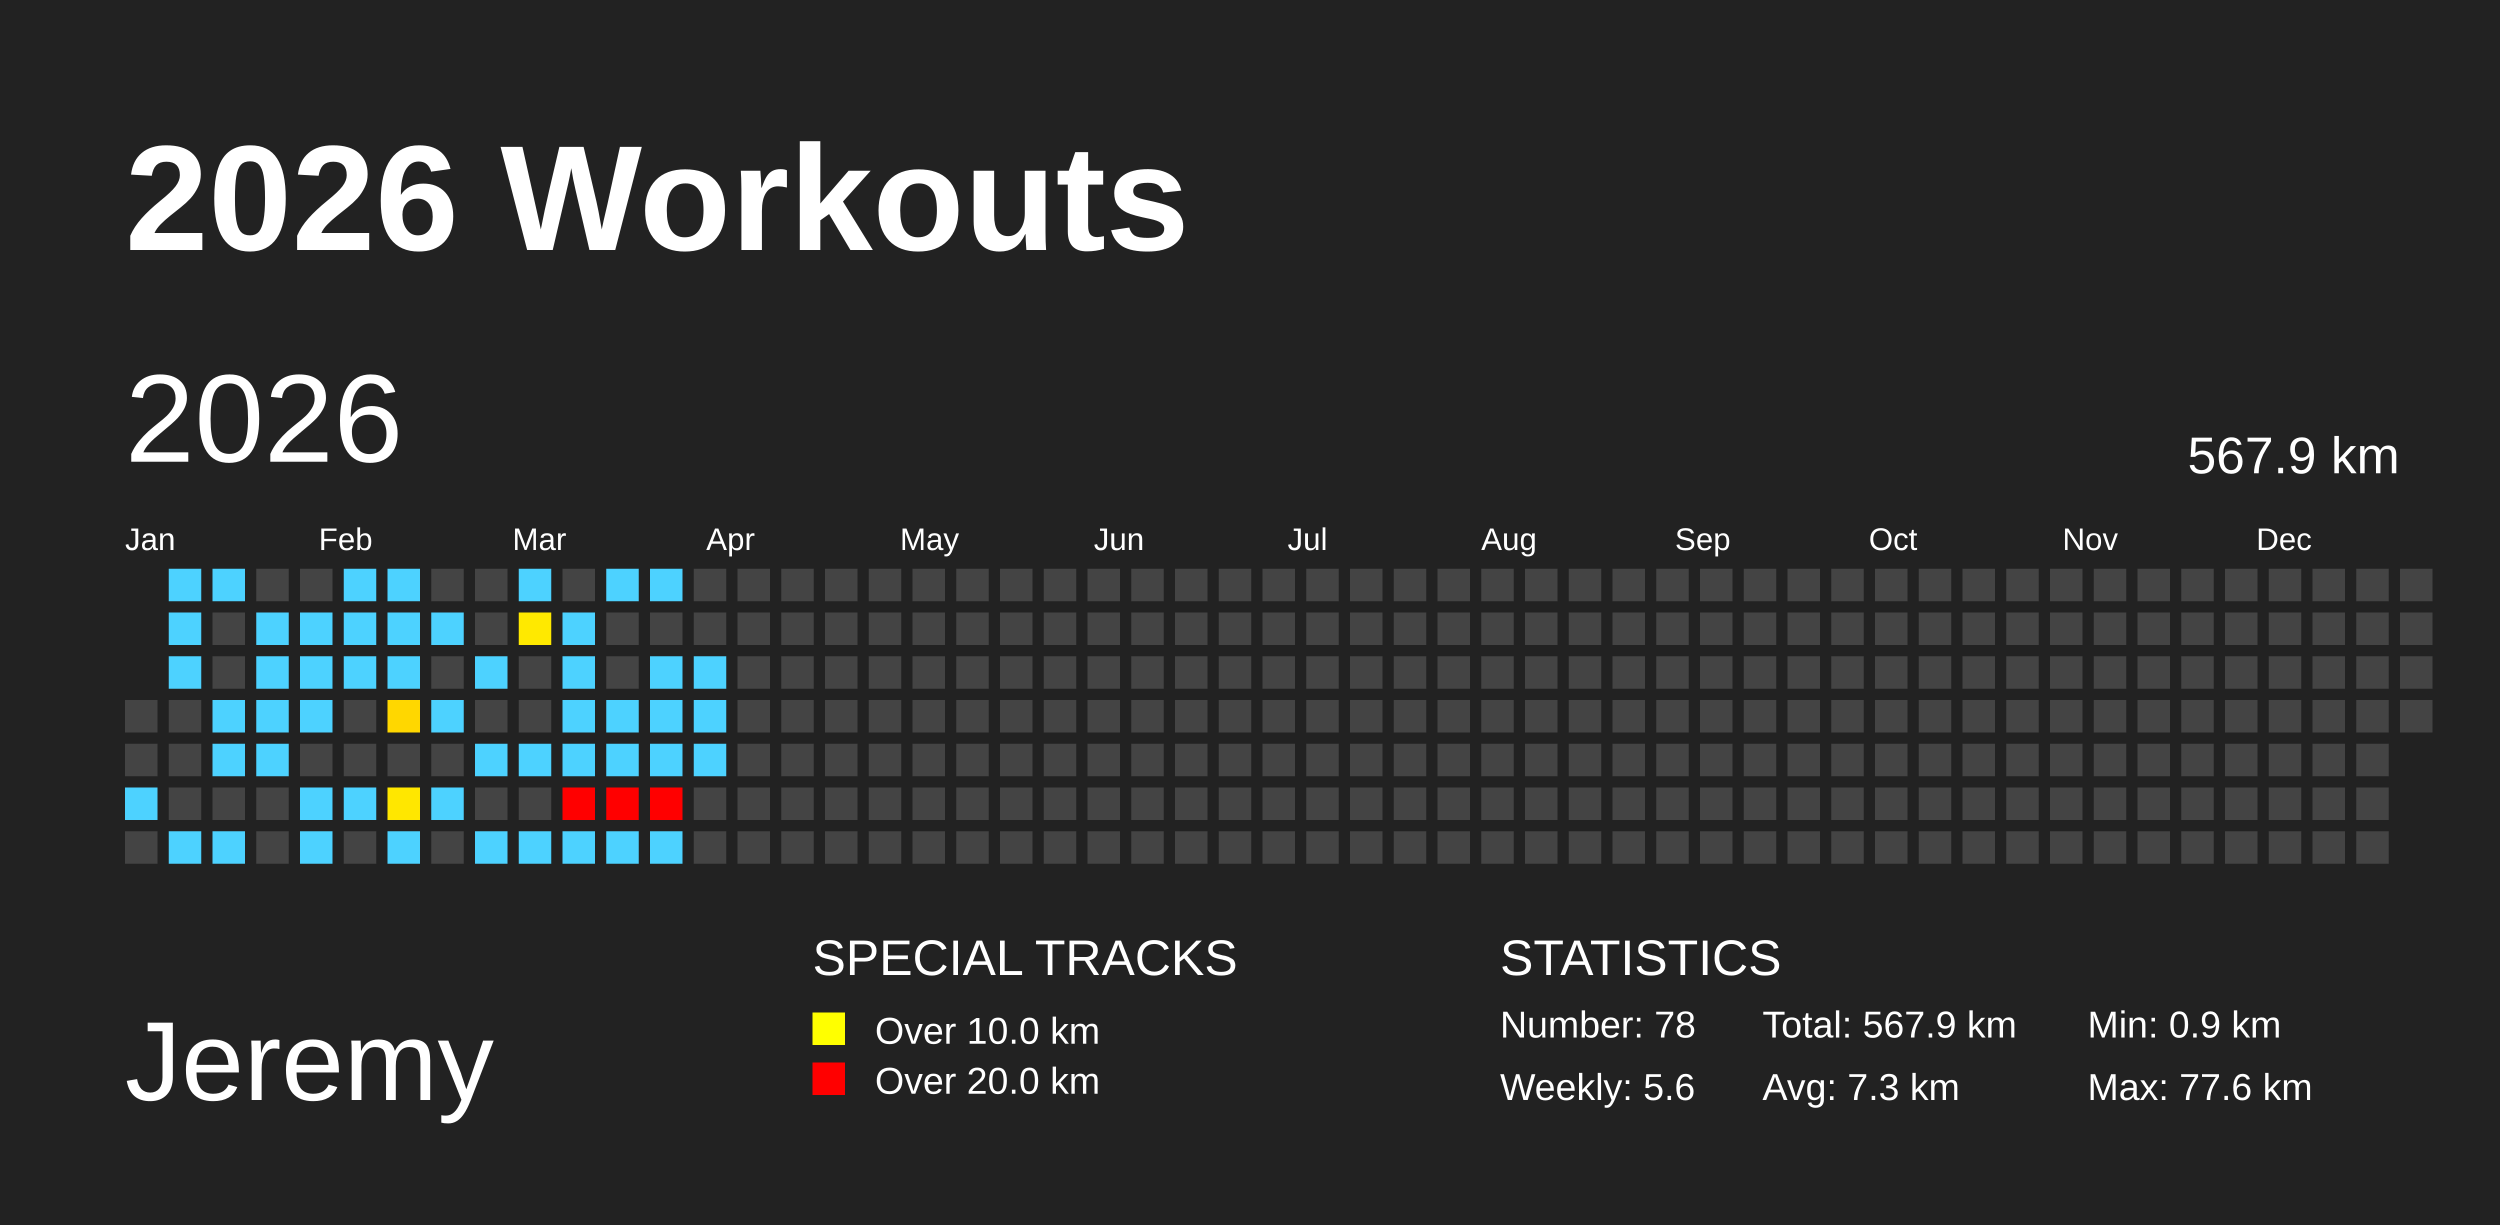
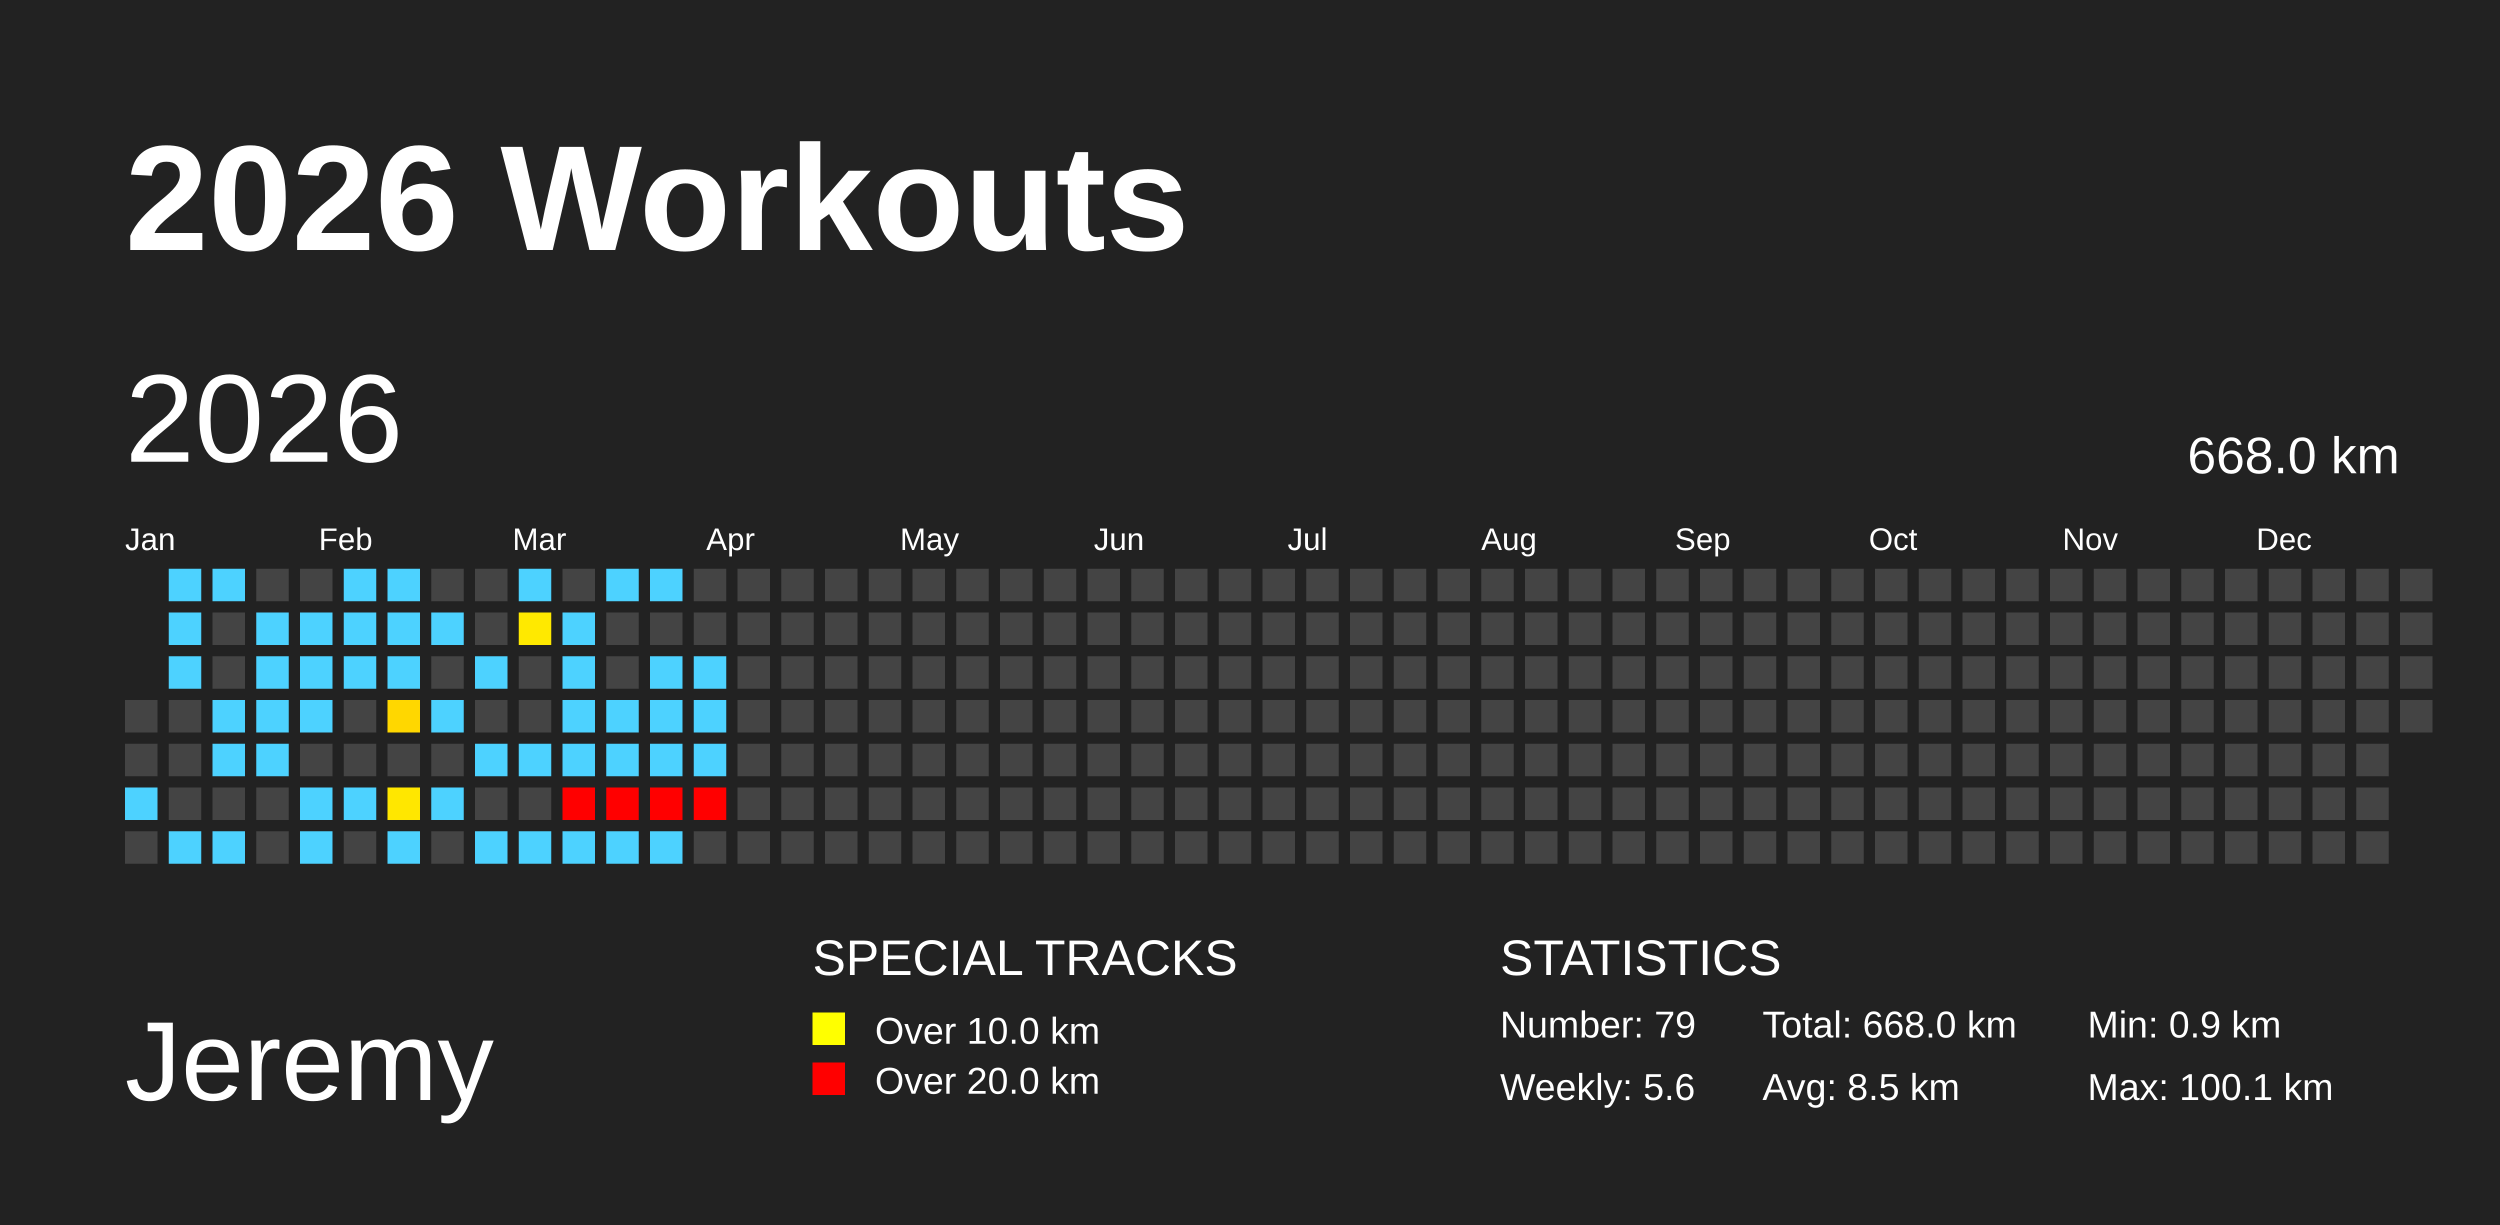
<svg xmlns="http://www.w3.org/2000/svg" baseProfile="full" height="98mm" version="1.1" viewBox="0,0,200,98" width="200mm">
  <defs />
  <rect fill="#222222" height="98" width="200" x="0" y="0" />
  <text fill="#FFFFFF" style="font-size:12px; font-family:Arial; font-weight:bold;" x="10" y="20">2026 Workouts</text>
  <text fill="#FFFFFF" style="font-size:9px; font-family:Arial" x="10" y="88">Jeremy</text>
  <text fill="#FFFFFF" style="font-size:4px; font-family:Arial" x="65" y="78">SPECIAL TRACKS</text>
  <rect fill="yellow" height="2.6" width="2.6" x="65" y="81" />
  <text fill="#FFFFFF" style="font-size:3px; font-family:Arial" x="70" y="83.5">Over 10.0 km</text>
  <rect fill="red" height="2.6" width="2.6" x="65" y="85" />
  <text fill="#FFFFFF" style="font-size:3px; font-family:Arial" x="70" y="87.5">Over 20.0 km</text>
  <text fill="#FFFFFF" style="font-size:4px; font-family:Arial" x="120" y="78">STATISTICS</text>
-   <text fill="#FFFFFF" style="font-size:3px; font-family:Arial" x="120" y="83">Number: 78</text>
+   <text fill="#FFFFFF" style="font-size:3px; font-family:Arial" x="120" y="83">Number: 79</text>
  <text fill="#FFFFFF" style="font-size:3px; font-family:Arial" x="120" y="88">Weekly: 5.6</text>
-   <text fill="#FFFFFF" style="font-size:3px; font-family:Arial" x="141" y="83">Total: 567.9 km</text>
-   <text fill="#FFFFFF" style="font-size:3px; font-family:Arial" x="141" y="88">Avg: 7.3 km</text>
+   <text fill="#FFFFFF" style="font-size:3px; font-family:Arial" x="141" y="83">Total: 668.0 km</text>
+   <text fill="#FFFFFF" style="font-size:3px; font-family:Arial" x="141" y="88">Avg: 8.5 km</text>
  <text fill="#FFFFFF" style="font-size:3px; font-family:Arial" x="167" y="83">Min: 0.9 km</text>
-   <text fill="#FFFFFF" style="font-size:3px; font-family:Arial" x="167" y="88">Max: 77.6 km</text>
+   <text fill="#FFFFFF" style="font-size:3px; font-family:Arial" x="167" y="88">Max: 100.1 km</text>
  <text dominant-baseline="hanging" fill="#FFFFFF" style="font-size:10.0px; font-family:Arial;" x="10" y="30">2026</text>
-   <text dominant-baseline="hanging" fill="#FFFFFF" style="font-size:4.125px; font-family:Arial;" x="175" y="35">567.9 km</text>
+   <text dominant-baseline="hanging" fill="#FFFFFF" style="font-size:4.125px; font-family:Arial;" x="175" y="35">668.0 km</text>
  <text fill="#FFFFFF" style="font-size:2.5px; font-family:Arial" x="10.0" y="44">Jan</text>
  <text fill="#FFFFFF" style="font-size:2.5px; font-family:Arial" x="25.5" y="44">Feb</text>
  <text fill="#FFFFFF" style="font-size:2.5px; font-family:Arial" x="41.0" y="44">Mar</text>
  <text fill="#FFFFFF" style="font-size:2.5px; font-family:Arial" x="56.5" y="44">Apr</text>
  <text fill="#FFFFFF" style="font-size:2.5px; font-family:Arial" x="72.0" y="44">May</text>
  <text fill="#FFFFFF" style="font-size:2.5px; font-family:Arial" x="87.5" y="44">Jun</text>
  <text fill="#FFFFFF" style="font-size:2.5px; font-family:Arial" x="103.0" y="44">Jul</text>
  <text fill="#FFFFFF" style="font-size:2.5px; font-family:Arial" x="118.5" y="44">Aug</text>
  <text fill="#FFFFFF" style="font-size:2.5px; font-family:Arial" x="134.0" y="44">Sep</text>
  <text fill="#FFFFFF" style="font-size:2.5px; font-family:Arial" x="149.5" y="44">Oct</text>
  <text fill="#FFFFFF" style="font-size:2.5px; font-family:Arial" x="165.0" y="44">Nov</text>
  <text fill="#FFFFFF" style="font-size:2.5px; font-family:Arial" x="180.5" y="44">Dec</text>
  <rect fill="#444444" height="2.6" width="2.6" x="10.0" y="56.0" />
  <rect fill="#444444" height="2.6" width="2.6" x="10.0" y="59.5" />
  <rect fill="#4dd2ff" height="2.6" width="2.6" x="10.0" y="63.0" />
  <rect fill="#444444" height="2.6" width="2.6" x="10.0" y="66.5" />
  <rect fill="#4dd2ff" height="2.6" width="2.6" x="13.5" y="45.5" />
  <rect fill="#4dd2ff" height="2.6" width="2.6" x="13.5" y="49.0" />
  <rect fill="#4dd2ff" height="2.6" width="2.6" x="13.5" y="52.5" />
  <rect fill="#444444" height="2.6" width="2.6" x="13.5" y="56.0" />
  <rect fill="#444444" height="2.6" width="2.6" x="13.5" y="59.5" />
  <rect fill="#444444" height="2.6" width="2.6" x="13.5" y="63.0" />
  <rect fill="#4dd2ff" height="2.6" width="2.6" x="13.5" y="66.5" />
  <rect fill="#4dd2ff" height="2.6" width="2.6" x="17.0" y="45.5" />
  <rect fill="#444444" height="2.6" width="2.6" x="17.0" y="49.0" />
  <rect fill="#444444" height="2.6" width="2.6" x="17.0" y="52.5" />
  <rect fill="#4dd2ff" height="2.6" width="2.6" x="17.0" y="56.0" />
  <rect fill="#4dd2ff" height="2.6" width="2.6" x="17.0" y="59.5" />
  <rect fill="#444444" height="2.6" width="2.6" x="17.0" y="63.0" />
  <rect fill="#4dd2ff" height="2.6" width="2.6" x="17.0" y="66.5" />
  <rect fill="#444444" height="2.6" width="2.6" x="20.5" y="45.5" />
  <rect fill="#4dd2ff" height="2.6" width="2.6" x="20.5" y="49.0" />
  <rect fill="#4dd2ff" height="2.6" width="2.6" x="20.5" y="52.5" />
  <rect fill="#4dd2ff" height="2.6" width="2.6" x="20.5" y="56.0" />
  <rect fill="#4dd2ff" height="2.6" width="2.6" x="20.5" y="59.5" />
  <rect fill="#444444" height="2.6" width="2.6" x="20.5" y="63.0" />
  <rect fill="#444444" height="2.6" width="2.6" x="20.5" y="66.5" />
  <rect fill="#444444" height="2.6" width="2.6" x="24.0" y="45.5" />
  <rect fill="#4dd2ff" height="2.6" width="2.6" x="24.0" y="49.0" />
  <rect fill="#4dd2ff" height="2.6" width="2.6" x="24.0" y="52.5" />
  <rect fill="#4dd2ff" height="2.6" width="2.6" x="24.0" y="56.0" />
  <rect fill="#444444" height="2.6" width="2.6" x="24.0" y="59.5" />
  <rect fill="#4dd2ff" height="2.6" width="2.6" x="24.0" y="63.0" />
  <rect fill="#4dd2ff" height="2.6" width="2.6" x="24.0" y="66.5" />
  <rect fill="#4dd2ff" height="2.6" width="2.6" x="27.5" y="45.5" />
  <rect fill="#4dd2ff" height="2.6" width="2.6" x="27.5" y="49.0" />
  <rect fill="#4dd2ff" height="2.6" width="2.6" x="27.5" y="52.5" />
  <rect fill="#444444" height="2.6" width="2.6" x="27.5" y="56.0" />
  <rect fill="#444444" height="2.6" width="2.6" x="27.5" y="59.5" />
  <rect fill="#4dd2ff" height="2.6" width="2.6" x="27.5" y="63.0" />
  <rect fill="#444444" height="2.6" width="2.6" x="27.5" y="66.5" />
  <rect fill="#4dd2ff" height="2.6" width="2.6" x="31.0" y="45.5" />
  <rect fill="#4dd2ff" height="2.6" width="2.6" x="31.0" y="49.0" />
  <rect fill="#4dd2ff" height="2.6" width="2.6" x="31.0" y="52.5" />
  <rect fill="#ffd700" height="2.6" width="2.6" x="31.0" y="56.0" />
  <rect fill="#444444" height="2.6" width="2.6" x="31.0" y="59.5" />
  <rect fill="#ffe700" height="2.6" width="2.6" x="31.0" y="63.0" />
  <rect fill="#4dd2ff" height="2.6" width="2.6" x="31.0" y="66.5" />
  <rect fill="#444444" height="2.6" width="2.6" x="34.5" y="45.5" />
  <rect fill="#4dd2ff" height="2.6" width="2.6" x="34.5" y="49.0" />
  <rect fill="#444444" height="2.6" width="2.6" x="34.5" y="52.5" />
  <rect fill="#4dd2ff" height="2.6" width="2.6" x="34.5" y="56.0" />
  <rect fill="#444444" height="2.6" width="2.6" x="34.5" y="59.5" />
  <rect fill="#4dd2ff" height="2.6" width="2.6" x="34.5" y="63.0" />
  <rect fill="#444444" height="2.6" width="2.6" x="34.5" y="66.5" />
  <rect fill="#444444" height="2.6" width="2.6" x="38.0" y="45.5" />
  <rect fill="#444444" height="2.6" width="2.6" x="38.0" y="49.0" />
  <rect fill="#4dd2ff" height="2.6" width="2.6" x="38.0" y="52.5" />
  <rect fill="#444444" height="2.6" width="2.6" x="38.0" y="56.0" />
  <rect fill="#4dd2ff" height="2.6" width="2.6" x="38.0" y="59.5" />
  <rect fill="#444444" height="2.6" width="2.6" x="38.0" y="63.0" />
  <rect fill="#4dd2ff" height="2.6" width="2.6" x="38.0" y="66.5" />
  <rect fill="#4dd2ff" height="2.6" width="2.6" x="41.5" y="45.5" />
  <rect fill="#ffe900" height="2.6" width="2.6" x="41.5" y="49.0" />
  <rect fill="#444444" height="2.6" width="2.6" x="41.5" y="52.5" />
  <rect fill="#444444" height="2.6" width="2.6" x="41.5" y="56.0" />
  <rect fill="#4dd2ff" height="2.6" width="2.6" x="41.5" y="59.5" />
  <rect fill="#444444" height="2.6" width="2.6" x="41.5" y="63.0" />
  <rect fill="#4dd2ff" height="2.6" width="2.6" x="41.5" y="66.5" />
  <rect fill="#444444" height="2.6" width="2.6" x="45.0" y="45.5" />
  <rect fill="#4dd2ff" height="2.6" width="2.6" x="45.0" y="49.0" />
  <rect fill="#4dd2ff" height="2.6" width="2.6" x="45.0" y="52.5" />
  <rect fill="#4dd2ff" height="2.6" width="2.6" x="45.0" y="56.0" />
  <rect fill="#4dd2ff" height="2.6" width="2.6" x="45.0" y="59.5" />
  <rect fill="red" height="2.6" width="2.6" x="45.0" y="63.0" />
  <rect fill="#4dd2ff" height="2.6" width="2.6" x="45.0" y="66.5" />
  <rect fill="#4dd2ff" height="2.6" width="2.6" x="48.5" y="45.5" />
  <rect fill="#444444" height="2.6" width="2.6" x="48.5" y="49.0" />
  <rect fill="#444444" height="2.6" width="2.6" x="48.5" y="52.5" />
  <rect fill="#4dd2ff" height="2.6" width="2.6" x="48.5" y="56.0" />
  <rect fill="#4dd2ff" height="2.6" width="2.6" x="48.5" y="59.5" />
  <rect fill="red" height="2.6" width="2.6" x="48.5" y="63.0" />
  <rect fill="#4dd2ff" height="2.6" width="2.6" x="48.5" y="66.5" />
  <rect fill="#4dd2ff" height="2.6" width="2.6" x="52.0" y="45.5" />
  <rect fill="#444444" height="2.6" width="2.6" x="52.0" y="49.0" />
  <rect fill="#4dd2ff" height="2.6" width="2.6" x="52.0" y="52.5" />
  <rect fill="#4dd2ff" height="2.6" width="2.6" x="52.0" y="56.0" />
  <rect fill="#4dd2ff" height="2.6" width="2.6" x="52.0" y="59.5" />
  <rect fill="red" height="2.6" width="2.6" x="52.0" y="63.0" />
  <rect fill="#4dd2ff" height="2.6" width="2.6" x="52.0" y="66.5" />
  <rect fill="#444444" height="2.6" width="2.6" x="55.5" y="45.5" />
  <rect fill="#444444" height="2.6" width="2.6" x="55.5" y="49.0" />
  <rect fill="#4dd2ff" height="2.6" width="2.6" x="55.5" y="52.5" />
  <rect fill="#4dd2ff" height="2.6" width="2.6" x="55.5" y="56.0" />
  <rect fill="#4dd2ff" height="2.6" width="2.6" x="55.5" y="59.5" />
-   <rect fill="#444444" height="2.6" width="2.6" x="55.5" y="63.0" />
+   <rect fill="red" height="2.6" width="2.6" x="55.5" y="63.0" />
  <rect fill="#444444" height="2.6" width="2.6" x="55.5" y="66.5" />
  <rect fill="#444444" height="2.6" width="2.6" x="59.0" y="45.5" />
  <rect fill="#444444" height="2.6" width="2.6" x="59.0" y="49.0" />
  <rect fill="#444444" height="2.6" width="2.6" x="59.0" y="52.5" />
  <rect fill="#444444" height="2.6" width="2.6" x="59.0" y="56.0" />
  <rect fill="#444444" height="2.6" width="2.6" x="59.0" y="59.5" />
  <rect fill="#444444" height="2.6" width="2.6" x="59.0" y="63.0" />
  <rect fill="#444444" height="2.6" width="2.6" x="59.0" y="66.5" />
  <rect fill="#444444" height="2.6" width="2.6" x="62.5" y="45.5" />
  <rect fill="#444444" height="2.6" width="2.6" x="62.5" y="49.0" />
  <rect fill="#444444" height="2.6" width="2.6" x="62.5" y="52.5" />
  <rect fill="#444444" height="2.6" width="2.6" x="62.5" y="56.0" />
  <rect fill="#444444" height="2.6" width="2.6" x="62.5" y="59.5" />
  <rect fill="#444444" height="2.6" width="2.6" x="62.5" y="63.0" />
  <rect fill="#444444" height="2.6" width="2.6" x="62.5" y="66.5" />
  <rect fill="#444444" height="2.6" width="2.6" x="66.0" y="45.5" />
  <rect fill="#444444" height="2.6" width="2.6" x="66.0" y="49.0" />
  <rect fill="#444444" height="2.6" width="2.6" x="66.0" y="52.5" />
  <rect fill="#444444" height="2.6" width="2.6" x="66.0" y="56.0" />
  <rect fill="#444444" height="2.6" width="2.6" x="66.0" y="59.5" />
  <rect fill="#444444" height="2.6" width="2.6" x="66.0" y="63.0" />
  <rect fill="#444444" height="2.6" width="2.6" x="66.0" y="66.5" />
  <rect fill="#444444" height="2.6" width="2.6" x="69.5" y="45.5" />
  <rect fill="#444444" height="2.6" width="2.6" x="69.5" y="49.0" />
  <rect fill="#444444" height="2.6" width="2.6" x="69.5" y="52.5" />
  <rect fill="#444444" height="2.6" width="2.6" x="69.5" y="56.0" />
  <rect fill="#444444" height="2.6" width="2.6" x="69.5" y="59.5" />
  <rect fill="#444444" height="2.6" width="2.6" x="69.5" y="63.0" />
  <rect fill="#444444" height="2.6" width="2.6" x="69.5" y="66.5" />
  <rect fill="#444444" height="2.6" width="2.6" x="73.0" y="45.5" />
  <rect fill="#444444" height="2.6" width="2.6" x="73.0" y="49.0" />
  <rect fill="#444444" height="2.6" width="2.6" x="73.0" y="52.5" />
  <rect fill="#444444" height="2.6" width="2.6" x="73.0" y="56.0" />
  <rect fill="#444444" height="2.6" width="2.6" x="73.0" y="59.5" />
  <rect fill="#444444" height="2.6" width="2.6" x="73.0" y="63.0" />
  <rect fill="#444444" height="2.6" width="2.6" x="73.0" y="66.5" />
  <rect fill="#444444" height="2.6" width="2.6" x="76.5" y="45.5" />
  <rect fill="#444444" height="2.6" width="2.6" x="76.5" y="49.0" />
  <rect fill="#444444" height="2.6" width="2.6" x="76.5" y="52.5" />
  <rect fill="#444444" height="2.6" width="2.6" x="76.5" y="56.0" />
  <rect fill="#444444" height="2.6" width="2.6" x="76.5" y="59.5" />
  <rect fill="#444444" height="2.6" width="2.6" x="76.5" y="63.0" />
  <rect fill="#444444" height="2.6" width="2.6" x="76.5" y="66.5" />
  <rect fill="#444444" height="2.6" width="2.6" x="80.0" y="45.5" />
  <rect fill="#444444" height="2.6" width="2.6" x="80.0" y="49.0" />
  <rect fill="#444444" height="2.6" width="2.6" x="80.0" y="52.5" />
  <rect fill="#444444" height="2.6" width="2.6" x="80.0" y="56.0" />
  <rect fill="#444444" height="2.6" width="2.6" x="80.0" y="59.5" />
  <rect fill="#444444" height="2.6" width="2.6" x="80.0" y="63.0" />
  <rect fill="#444444" height="2.6" width="2.6" x="80.0" y="66.5" />
  <rect fill="#444444" height="2.6" width="2.6" x="83.5" y="45.5" />
  <rect fill="#444444" height="2.6" width="2.6" x="83.5" y="49.0" />
  <rect fill="#444444" height="2.6" width="2.6" x="83.5" y="52.5" />
  <rect fill="#444444" height="2.6" width="2.6" x="83.5" y="56.0" />
  <rect fill="#444444" height="2.6" width="2.6" x="83.5" y="59.5" />
  <rect fill="#444444" height="2.6" width="2.6" x="83.5" y="63.0" />
  <rect fill="#444444" height="2.6" width="2.6" x="83.5" y="66.5" />
  <rect fill="#444444" height="2.6" width="2.6" x="87.0" y="45.5" />
  <rect fill="#444444" height="2.6" width="2.6" x="87.0" y="49.0" />
  <rect fill="#444444" height="2.6" width="2.6" x="87.0" y="52.5" />
  <rect fill="#444444" height="2.6" width="2.6" x="87.0" y="56.0" />
  <rect fill="#444444" height="2.6" width="2.6" x="87.0" y="59.5" />
  <rect fill="#444444" height="2.6" width="2.6" x="87.0" y="63.0" />
  <rect fill="#444444" height="2.6" width="2.6" x="87.0" y="66.5" />
  <rect fill="#444444" height="2.6" width="2.6" x="90.5" y="45.5" />
  <rect fill="#444444" height="2.6" width="2.6" x="90.5" y="49.0" />
  <rect fill="#444444" height="2.6" width="2.6" x="90.5" y="52.5" />
  <rect fill="#444444" height="2.6" width="2.6" x="90.5" y="56.0" />
  <rect fill="#444444" height="2.6" width="2.6" x="90.5" y="59.5" />
  <rect fill="#444444" height="2.6" width="2.6" x="90.5" y="63.0" />
  <rect fill="#444444" height="2.6" width="2.6" x="90.5" y="66.5" />
  <rect fill="#444444" height="2.6" width="2.6" x="94.0" y="45.5" />
  <rect fill="#444444" height="2.6" width="2.6" x="94.0" y="49.0" />
  <rect fill="#444444" height="2.6" width="2.6" x="94.0" y="52.5" />
  <rect fill="#444444" height="2.6" width="2.6" x="94.0" y="56.0" />
  <rect fill="#444444" height="2.6" width="2.6" x="94.0" y="59.5" />
  <rect fill="#444444" height="2.6" width="2.6" x="94.0" y="63.0" />
  <rect fill="#444444" height="2.6" width="2.6" x="94.0" y="66.5" />
  <rect fill="#444444" height="2.6" width="2.6" x="97.5" y="45.5" />
  <rect fill="#444444" height="2.6" width="2.6" x="97.5" y="49.0" />
  <rect fill="#444444" height="2.6" width="2.6" x="97.5" y="52.5" />
  <rect fill="#444444" height="2.6" width="2.6" x="97.5" y="56.0" />
  <rect fill="#444444" height="2.6" width="2.6" x="97.5" y="59.5" />
  <rect fill="#444444" height="2.6" width="2.6" x="97.5" y="63.0" />
  <rect fill="#444444" height="2.6" width="2.6" x="97.5" y="66.5" />
  <rect fill="#444444" height="2.6" width="2.6" x="101.0" y="45.5" />
  <rect fill="#444444" height="2.6" width="2.6" x="101.0" y="49.0" />
  <rect fill="#444444" height="2.6" width="2.6" x="101.0" y="52.5" />
  <rect fill="#444444" height="2.6" width="2.6" x="101.0" y="56.0" />
  <rect fill="#444444" height="2.6" width="2.6" x="101.0" y="59.5" />
  <rect fill="#444444" height="2.6" width="2.6" x="101.0" y="63.0" />
  <rect fill="#444444" height="2.6" width="2.6" x="101.0" y="66.5" />
  <rect fill="#444444" height="2.6" width="2.6" x="104.5" y="45.5" />
  <rect fill="#444444" height="2.6" width="2.6" x="104.5" y="49.0" />
  <rect fill="#444444" height="2.6" width="2.6" x="104.5" y="52.5" />
  <rect fill="#444444" height="2.6" width="2.6" x="104.5" y="56.0" />
  <rect fill="#444444" height="2.6" width="2.6" x="104.5" y="59.5" />
  <rect fill="#444444" height="2.6" width="2.6" x="104.5" y="63.0" />
  <rect fill="#444444" height="2.6" width="2.6" x="104.5" y="66.5" />
  <rect fill="#444444" height="2.6" width="2.6" x="108.0" y="45.5" />
  <rect fill="#444444" height="2.6" width="2.6" x="108.0" y="49.0" />
  <rect fill="#444444" height="2.6" width="2.6" x="108.0" y="52.5" />
  <rect fill="#444444" height="2.6" width="2.6" x="108.0" y="56.0" />
  <rect fill="#444444" height="2.6" width="2.6" x="108.0" y="59.5" />
  <rect fill="#444444" height="2.6" width="2.6" x="108.0" y="63.0" />
  <rect fill="#444444" height="2.6" width="2.6" x="108.0" y="66.5" />
  <rect fill="#444444" height="2.6" width="2.6" x="111.5" y="45.5" />
  <rect fill="#444444" height="2.6" width="2.6" x="111.5" y="49.0" />
  <rect fill="#444444" height="2.6" width="2.6" x="111.5" y="52.5" />
  <rect fill="#444444" height="2.6" width="2.6" x="111.5" y="56.0" />
  <rect fill="#444444" height="2.6" width="2.6" x="111.5" y="59.5" />
  <rect fill="#444444" height="2.6" width="2.6" x="111.5" y="63.0" />
  <rect fill="#444444" height="2.6" width="2.6" x="111.5" y="66.5" />
  <rect fill="#444444" height="2.6" width="2.6" x="115.0" y="45.5" />
  <rect fill="#444444" height="2.6" width="2.6" x="115.0" y="49.0" />
  <rect fill="#444444" height="2.6" width="2.6" x="115.0" y="52.5" />
  <rect fill="#444444" height="2.6" width="2.6" x="115.0" y="56.0" />
  <rect fill="#444444" height="2.6" width="2.6" x="115.0" y="59.5" />
  <rect fill="#444444" height="2.6" width="2.6" x="115.0" y="63.0" />
  <rect fill="#444444" height="2.6" width="2.6" x="115.0" y="66.5" />
  <rect fill="#444444" height="2.6" width="2.6" x="118.5" y="45.5" />
  <rect fill="#444444" height="2.6" width="2.6" x="118.5" y="49.0" />
  <rect fill="#444444" height="2.6" width="2.6" x="118.5" y="52.5" />
  <rect fill="#444444" height="2.6" width="2.6" x="118.5" y="56.0" />
  <rect fill="#444444" height="2.6" width="2.6" x="118.5" y="59.5" />
  <rect fill="#444444" height="2.6" width="2.6" x="118.5" y="63.0" />
  <rect fill="#444444" height="2.6" width="2.6" x="118.5" y="66.5" />
  <rect fill="#444444" height="2.6" width="2.6" x="122.0" y="45.5" />
  <rect fill="#444444" height="2.6" width="2.6" x="122.0" y="49.0" />
  <rect fill="#444444" height="2.6" width="2.6" x="122.0" y="52.5" />
  <rect fill="#444444" height="2.6" width="2.6" x="122.0" y="56.0" />
  <rect fill="#444444" height="2.6" width="2.6" x="122.0" y="59.5" />
  <rect fill="#444444" height="2.6" width="2.6" x="122.0" y="63.0" />
  <rect fill="#444444" height="2.6" width="2.6" x="122.0" y="66.5" />
  <rect fill="#444444" height="2.6" width="2.6" x="125.5" y="45.5" />
  <rect fill="#444444" height="2.6" width="2.6" x="125.5" y="49.0" />
  <rect fill="#444444" height="2.6" width="2.6" x="125.5" y="52.5" />
  <rect fill="#444444" height="2.6" width="2.6" x="125.5" y="56.0" />
  <rect fill="#444444" height="2.6" width="2.6" x="125.5" y="59.5" />
  <rect fill="#444444" height="2.6" width="2.6" x="125.5" y="63.0" />
  <rect fill="#444444" height="2.6" width="2.6" x="125.5" y="66.5" />
  <rect fill="#444444" height="2.6" width="2.6" x="129.0" y="45.5" />
  <rect fill="#444444" height="2.6" width="2.6" x="129.0" y="49.0" />
  <rect fill="#444444" height="2.6" width="2.6" x="129.0" y="52.5" />
  <rect fill="#444444" height="2.6" width="2.6" x="129.0" y="56.0" />
  <rect fill="#444444" height="2.6" width="2.6" x="129.0" y="59.5" />
  <rect fill="#444444" height="2.6" width="2.6" x="129.0" y="63.0" />
  <rect fill="#444444" height="2.6" width="2.6" x="129.0" y="66.5" />
  <rect fill="#444444" height="2.6" width="2.6" x="132.5" y="45.5" />
  <rect fill="#444444" height="2.6" width="2.6" x="132.5" y="49.0" />
  <rect fill="#444444" height="2.6" width="2.6" x="132.5" y="52.5" />
  <rect fill="#444444" height="2.6" width="2.6" x="132.5" y="56.0" />
  <rect fill="#444444" height="2.6" width="2.6" x="132.5" y="59.5" />
  <rect fill="#444444" height="2.6" width="2.6" x="132.5" y="63.0" />
  <rect fill="#444444" height="2.6" width="2.6" x="132.5" y="66.5" />
  <rect fill="#444444" height="2.6" width="2.6" x="136.0" y="45.5" />
  <rect fill="#444444" height="2.6" width="2.6" x="136.0" y="49.0" />
  <rect fill="#444444" height="2.6" width="2.6" x="136.0" y="52.5" />
  <rect fill="#444444" height="2.6" width="2.6" x="136.0" y="56.0" />
  <rect fill="#444444" height="2.6" width="2.6" x="136.0" y="59.5" />
  <rect fill="#444444" height="2.6" width="2.6" x="136.0" y="63.0" />
  <rect fill="#444444" height="2.6" width="2.6" x="136.0" y="66.5" />
  <rect fill="#444444" height="2.6" width="2.6" x="139.5" y="45.5" />
  <rect fill="#444444" height="2.6" width="2.6" x="139.5" y="49.0" />
  <rect fill="#444444" height="2.6" width="2.6" x="139.5" y="52.5" />
  <rect fill="#444444" height="2.6" width="2.6" x="139.5" y="56.0" />
  <rect fill="#444444" height="2.6" width="2.6" x="139.5" y="59.5" />
  <rect fill="#444444" height="2.6" width="2.6" x="139.5" y="63.0" />
  <rect fill="#444444" height="2.6" width="2.6" x="139.5" y="66.5" />
  <rect fill="#444444" height="2.6" width="2.6" x="143.0" y="45.5" />
  <rect fill="#444444" height="2.6" width="2.6" x="143.0" y="49.0" />
  <rect fill="#444444" height="2.6" width="2.6" x="143.0" y="52.5" />
  <rect fill="#444444" height="2.6" width="2.6" x="143.0" y="56.0" />
  <rect fill="#444444" height="2.6" width="2.6" x="143.0" y="59.5" />
  <rect fill="#444444" height="2.6" width="2.6" x="143.0" y="63.0" />
  <rect fill="#444444" height="2.6" width="2.6" x="143.0" y="66.5" />
  <rect fill="#444444" height="2.6" width="2.6" x="146.5" y="45.5" />
  <rect fill="#444444" height="2.6" width="2.6" x="146.5" y="49.0" />
  <rect fill="#444444" height="2.6" width="2.6" x="146.5" y="52.5" />
  <rect fill="#444444" height="2.6" width="2.6" x="146.5" y="56.0" />
  <rect fill="#444444" height="2.6" width="2.6" x="146.5" y="59.5" />
  <rect fill="#444444" height="2.6" width="2.6" x="146.5" y="63.0" />
  <rect fill="#444444" height="2.6" width="2.6" x="146.5" y="66.5" />
  <rect fill="#444444" height="2.6" width="2.6" x="150.0" y="45.5" />
  <rect fill="#444444" height="2.6" width="2.6" x="150.0" y="49.0" />
  <rect fill="#444444" height="2.6" width="2.6" x="150.0" y="52.5" />
  <rect fill="#444444" height="2.6" width="2.6" x="150.0" y="56.0" />
  <rect fill="#444444" height="2.6" width="2.6" x="150.0" y="59.5" />
  <rect fill="#444444" height="2.6" width="2.6" x="150.0" y="63.0" />
  <rect fill="#444444" height="2.6" width="2.6" x="150.0" y="66.5" />
  <rect fill="#444444" height="2.6" width="2.6" x="153.5" y="45.5" />
  <rect fill="#444444" height="2.6" width="2.6" x="153.5" y="49.0" />
  <rect fill="#444444" height="2.6" width="2.6" x="153.5" y="52.5" />
  <rect fill="#444444" height="2.6" width="2.6" x="153.5" y="56.0" />
  <rect fill="#444444" height="2.6" width="2.6" x="153.5" y="59.5" />
  <rect fill="#444444" height="2.6" width="2.6" x="153.5" y="63.0" />
  <rect fill="#444444" height="2.6" width="2.6" x="153.5" y="66.5" />
  <rect fill="#444444" height="2.6" width="2.6" x="157.0" y="45.5" />
  <rect fill="#444444" height="2.6" width="2.6" x="157.0" y="49.0" />
  <rect fill="#444444" height="2.6" width="2.6" x="157.0" y="52.5" />
  <rect fill="#444444" height="2.6" width="2.6" x="157.0" y="56.0" />
  <rect fill="#444444" height="2.6" width="2.6" x="157.0" y="59.5" />
  <rect fill="#444444" height="2.6" width="2.6" x="157.0" y="63.0" />
  <rect fill="#444444" height="2.6" width="2.6" x="157.0" y="66.5" />
  <rect fill="#444444" height="2.6" width="2.6" x="160.5" y="45.5" />
  <rect fill="#444444" height="2.6" width="2.6" x="160.5" y="49.0" />
  <rect fill="#444444" height="2.6" width="2.6" x="160.5" y="52.5" />
  <rect fill="#444444" height="2.6" width="2.6" x="160.5" y="56.0" />
  <rect fill="#444444" height="2.6" width="2.6" x="160.5" y="59.5" />
  <rect fill="#444444" height="2.6" width="2.6" x="160.5" y="63.0" />
  <rect fill="#444444" height="2.6" width="2.6" x="160.5" y="66.5" />
  <rect fill="#444444" height="2.6" width="2.6" x="164.0" y="45.5" />
  <rect fill="#444444" height="2.6" width="2.6" x="164.0" y="49.0" />
  <rect fill="#444444" height="2.6" width="2.6" x="164.0" y="52.5" />
  <rect fill="#444444" height="2.6" width="2.6" x="164.0" y="56.0" />
  <rect fill="#444444" height="2.6" width="2.6" x="164.0" y="59.5" />
  <rect fill="#444444" height="2.6" width="2.6" x="164.0" y="63.0" />
  <rect fill="#444444" height="2.6" width="2.6" x="164.0" y="66.5" />
  <rect fill="#444444" height="2.6" width="2.6" x="167.5" y="45.5" />
  <rect fill="#444444" height="2.6" width="2.6" x="167.5" y="49.0" />
  <rect fill="#444444" height="2.6" width="2.6" x="167.5" y="52.5" />
  <rect fill="#444444" height="2.6" width="2.6" x="167.5" y="56.0" />
  <rect fill="#444444" height="2.6" width="2.6" x="167.5" y="59.5" />
  <rect fill="#444444" height="2.6" width="2.6" x="167.5" y="63.0" />
  <rect fill="#444444" height="2.6" width="2.6" x="167.5" y="66.5" />
  <rect fill="#444444" height="2.6" width="2.6" x="171.0" y="45.5" />
  <rect fill="#444444" height="2.6" width="2.6" x="171.0" y="49.0" />
  <rect fill="#444444" height="2.6" width="2.6" x="171.0" y="52.5" />
  <rect fill="#444444" height="2.6" width="2.6" x="171.0" y="56.0" />
  <rect fill="#444444" height="2.6" width="2.6" x="171.0" y="59.5" />
  <rect fill="#444444" height="2.6" width="2.6" x="171.0" y="63.0" />
  <rect fill="#444444" height="2.6" width="2.6" x="171.0" y="66.5" />
  <rect fill="#444444" height="2.6" width="2.6" x="174.5" y="45.5" />
  <rect fill="#444444" height="2.6" width="2.6" x="174.5" y="49.0" />
  <rect fill="#444444" height="2.6" width="2.6" x="174.5" y="52.5" />
  <rect fill="#444444" height="2.6" width="2.6" x="174.5" y="56.0" />
  <rect fill="#444444" height="2.6" width="2.6" x="174.5" y="59.5" />
  <rect fill="#444444" height="2.6" width="2.6" x="174.5" y="63.0" />
  <rect fill="#444444" height="2.6" width="2.6" x="174.5" y="66.5" />
  <rect fill="#444444" height="2.6" width="2.6" x="178.0" y="45.5" />
  <rect fill="#444444" height="2.6" width="2.6" x="178.0" y="49.0" />
  <rect fill="#444444" height="2.6" width="2.6" x="178.0" y="52.5" />
  <rect fill="#444444" height="2.6" width="2.6" x="178.0" y="56.0" />
  <rect fill="#444444" height="2.6" width="2.6" x="178.0" y="59.5" />
  <rect fill="#444444" height="2.6" width="2.6" x="178.0" y="63.0" />
  <rect fill="#444444" height="2.6" width="2.6" x="178.0" y="66.5" />
  <rect fill="#444444" height="2.6" width="2.6" x="181.5" y="45.5" />
  <rect fill="#444444" height="2.6" width="2.6" x="181.5" y="49.0" />
  <rect fill="#444444" height="2.6" width="2.6" x="181.5" y="52.5" />
  <rect fill="#444444" height="2.6" width="2.6" x="181.5" y="56.0" />
  <rect fill="#444444" height="2.6" width="2.6" x="181.5" y="59.5" />
  <rect fill="#444444" height="2.6" width="2.6" x="181.5" y="63.0" />
  <rect fill="#444444" height="2.6" width="2.6" x="181.5" y="66.5" />
  <rect fill="#444444" height="2.6" width="2.6" x="185.0" y="45.5" />
  <rect fill="#444444" height="2.6" width="2.6" x="185.0" y="49.0" />
  <rect fill="#444444" height="2.6" width="2.6" x="185.0" y="52.5" />
  <rect fill="#444444" height="2.6" width="2.6" x="185.0" y="56.0" />
  <rect fill="#444444" height="2.6" width="2.6" x="185.0" y="59.5" />
  <rect fill="#444444" height="2.6" width="2.6" x="185.0" y="63.0" />
  <rect fill="#444444" height="2.6" width="2.6" x="185.0" y="66.5" />
  <rect fill="#444444" height="2.6" width="2.6" x="188.5" y="45.5" />
  <rect fill="#444444" height="2.6" width="2.6" x="188.5" y="49.0" />
  <rect fill="#444444" height="2.6" width="2.6" x="188.5" y="52.5" />
  <rect fill="#444444" height="2.6" width="2.6" x="188.5" y="56.0" />
  <rect fill="#444444" height="2.6" width="2.6" x="188.5" y="59.5" />
  <rect fill="#444444" height="2.6" width="2.6" x="188.5" y="63.0" />
  <rect fill="#444444" height="2.6" width="2.6" x="188.5" y="66.5" />
  <rect fill="#444444" height="2.6" width="2.6" x="192.0" y="45.5" />
  <rect fill="#444444" height="2.6" width="2.6" x="192.0" y="49.0" />
  <rect fill="#444444" height="2.6" width="2.6" x="192.0" y="52.5" />
  <rect fill="#444444" height="2.6" width="2.6" x="192.0" y="56.0" />
</svg>
